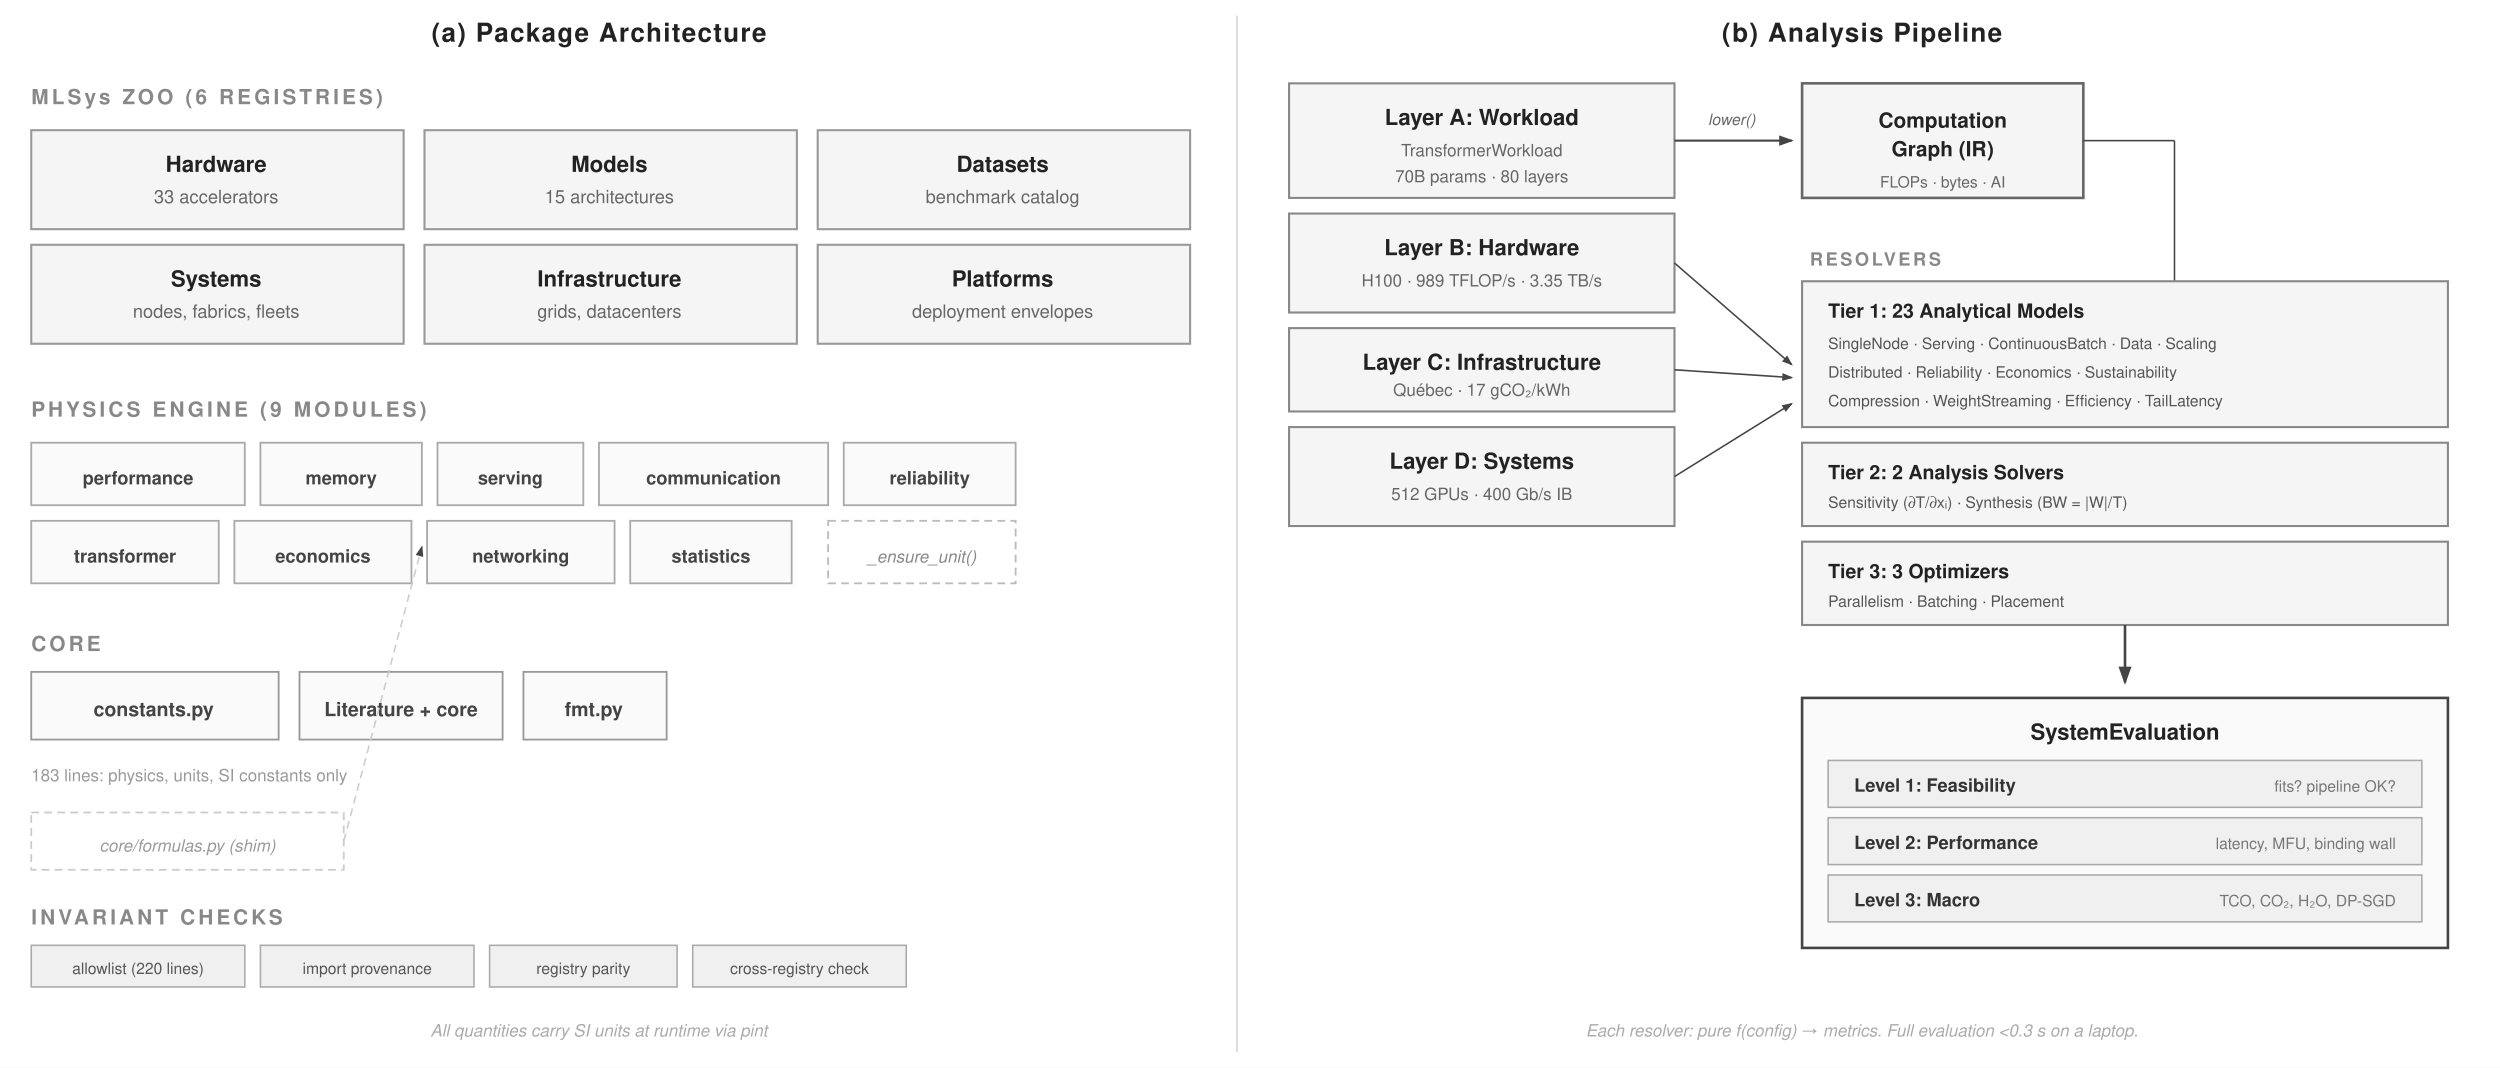
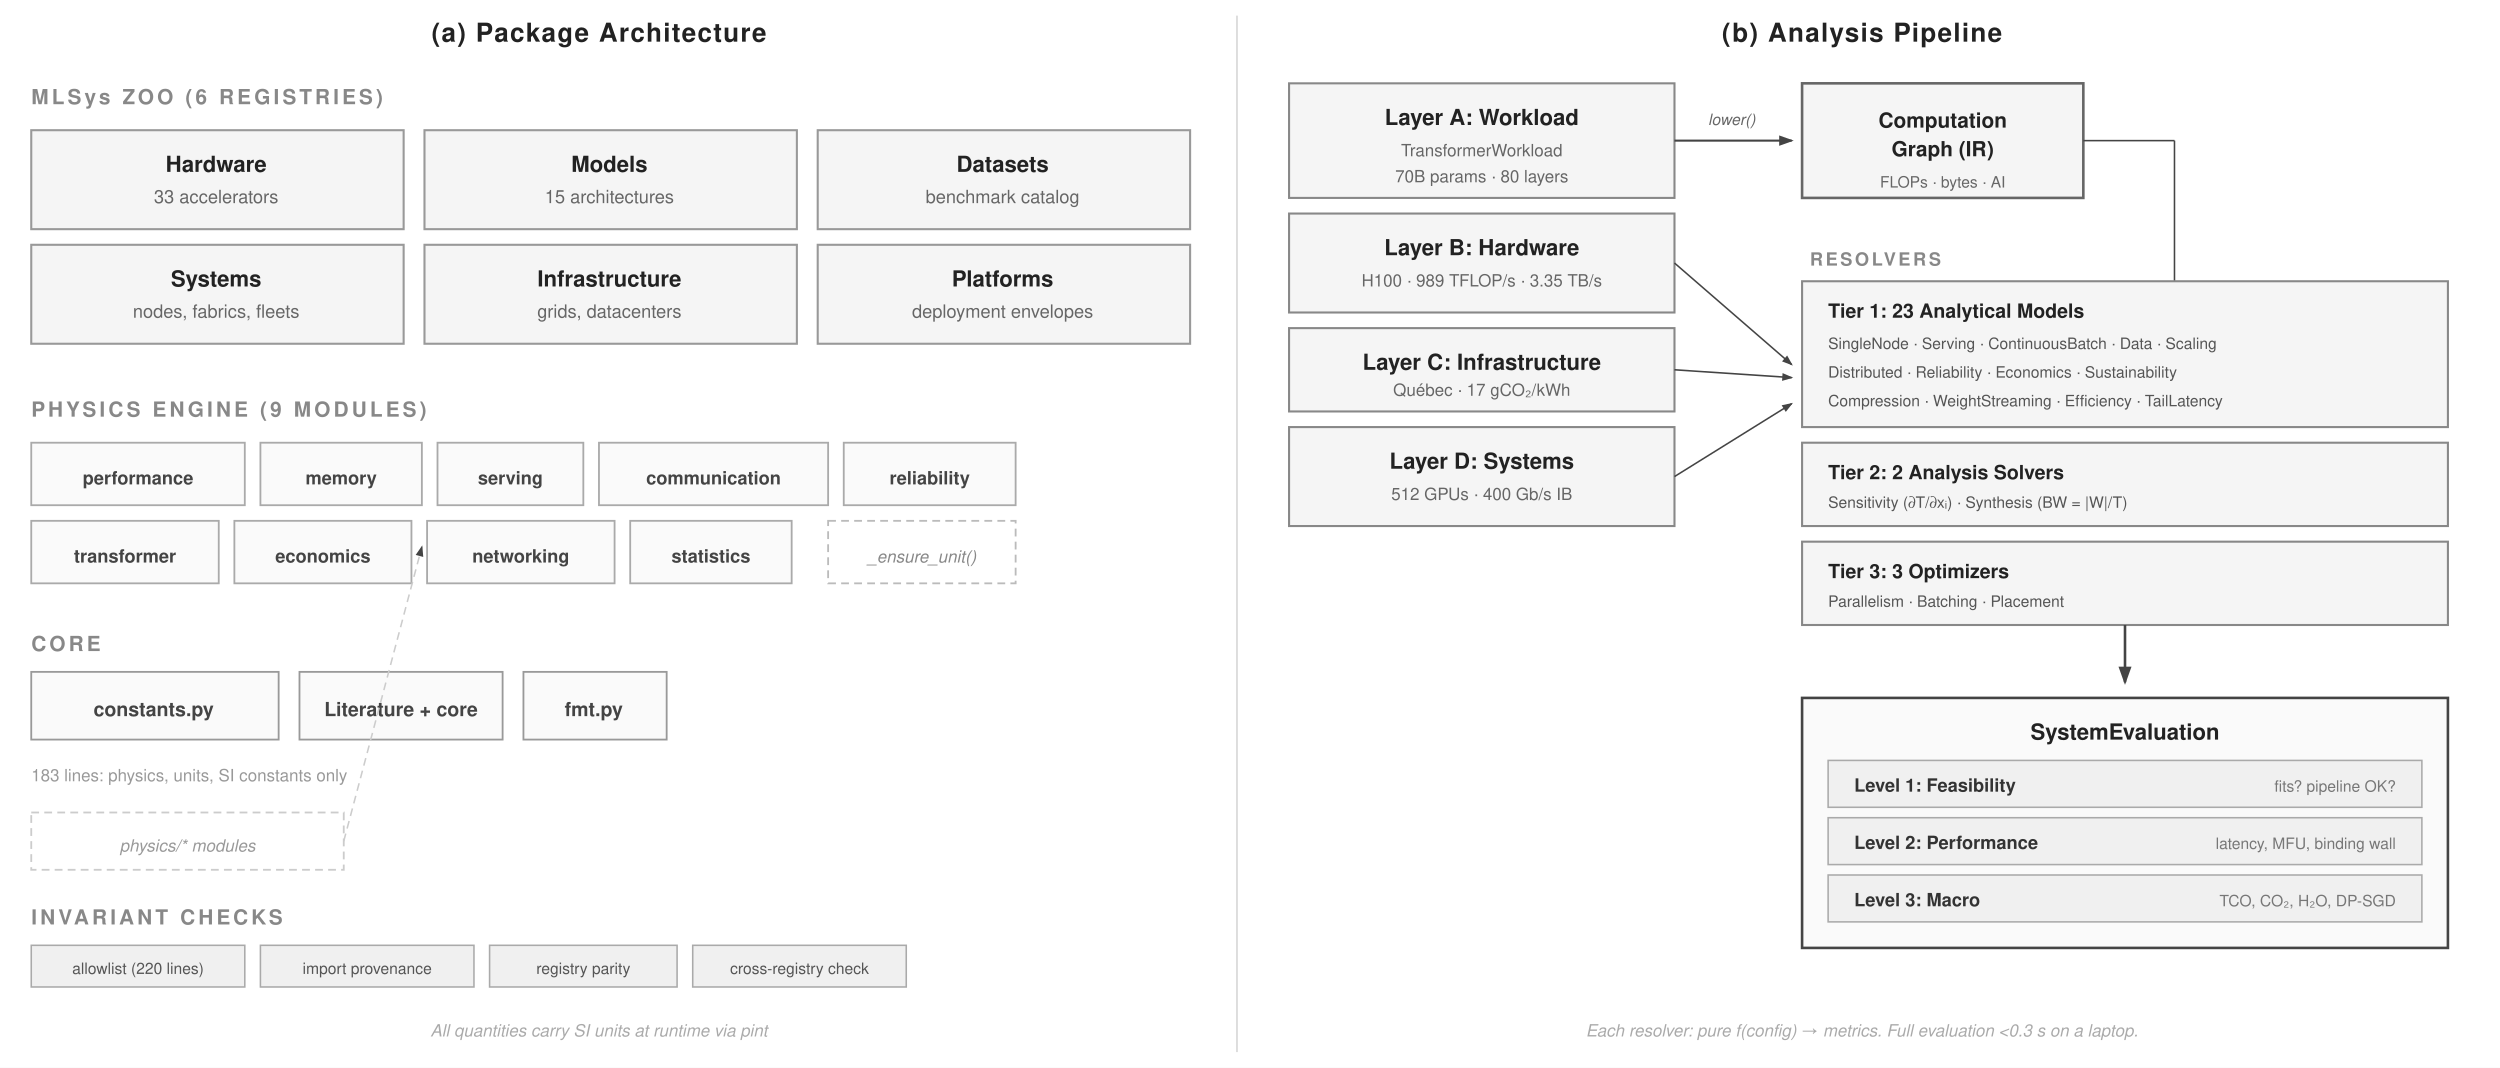
<svg xmlns="http://www.w3.org/2000/svg" viewBox="0 0 960 410" font-family="Helvetica Neue, Helvetica, Arial, sans-serif">
  <rect width="960" height="410" fill="#fff" />
  <defs>
    <marker id="arrow" markerWidth="7" markerHeight="5" refX="6" refY="2.5" orient="auto">
      <path d="M0,0 L7,2.5 L0,5 Z" fill="#444" />
    </marker>
    <marker id="arrow-accent" markerWidth="7" markerHeight="5" refX="6" refY="2.5" orient="auto">
      <path d="M0,0 L7,2.5 L0,5 Z" fill="#a31f34" />
    </marker>
  </defs>
  <text x="230" y="16" text-anchor="middle" font-size="10" font-weight="700" fill="#222" letter-spacing="0.5">(a) Package Architecture</text>
  <text x="715" y="16" text-anchor="middle" font-size="10" font-weight="700" fill="#222" letter-spacing="0.5">(b) Analysis Pipeline</text>
  <line x1="475" y1="6" x2="475" y2="404" stroke="#ccc" stroke-width="0.5" />
  <text x="12" y="40" font-size="8" font-weight="700" fill="#888" letter-spacing="1.2">MLSys ZOO (6 REGISTRIES)</text>
  <rect x="12" y="50" width="143" height="38" fill="#f5f5f5" stroke="#999" stroke-width="0.8" />
  <text x="83" y="66" text-anchor="middle" font-size="8.5" font-weight="700" fill="#222">Hardware</text>
  <text x="83" y="78" text-anchor="middle" font-size="7" fill="#666">33 accelerators</text>
  <rect x="163" y="50" width="143" height="38" fill="#f5f5f5" stroke="#999" stroke-width="0.8" />
  <text x="234" y="66" text-anchor="middle" font-size="8.5" font-weight="700" fill="#222">Models</text>
  <text x="234" y="78" text-anchor="middle" font-size="7" fill="#666">15 architectures</text>
  <rect x="314" y="50" width="143" height="38" fill="#f5f5f5" stroke="#999" stroke-width="0.8" />
  <text x="385" y="66" text-anchor="middle" font-size="8.5" font-weight="700" fill="#222">Datasets</text>
  <text x="385" y="78" text-anchor="middle" font-size="7" fill="#666">benchmark catalog</text>
  <rect x="12" y="94" width="143" height="38" fill="#f5f5f5" stroke="#999" stroke-width="0.8" />
  <text x="83" y="110" text-anchor="middle" font-size="8.5" font-weight="700" fill="#222">Systems</text>
  <text x="83" y="122" text-anchor="middle" font-size="7" fill="#666">nodes, fabrics, fleets</text>
  <rect x="163" y="94" width="143" height="38" fill="#f5f5f5" stroke="#999" stroke-width="0.8" />
  <text x="234" y="110" text-anchor="middle" font-size="8.5" font-weight="700" fill="#222">Infrastructure</text>
  <text x="234" y="122" text-anchor="middle" font-size="7" fill="#666">grids, datacenters</text>
  <rect x="314" y="94" width="143" height="38" fill="#f5f5f5" stroke="#999" stroke-width="0.8" />
  <text x="385" y="110" text-anchor="middle" font-size="8.5" font-weight="700" fill="#222">Platforms</text>
  <text x="385" y="122" text-anchor="middle" font-size="7" fill="#666">deployment envelopes</text>
  <text x="12" y="160" font-size="8" font-weight="700" fill="#888" letter-spacing="1.2">PHYSICS ENGINE (9 MODULES)</text>
  <rect x="12" y="170" width="82" height="24" fill="#fafafa" stroke="#aaa" stroke-width="0.7" />
  <text x="53" y="186" text-anchor="middle" font-size="7" font-weight="600" fill="#444">performance</text>
  <rect x="100" y="170" width="62" height="24" fill="#fafafa" stroke="#aaa" stroke-width="0.7" />
  <text x="131" y="186" text-anchor="middle" font-size="7" font-weight="600" fill="#444">memory</text>
  <rect x="168" y="170" width="56" height="24" fill="#fafafa" stroke="#aaa" stroke-width="0.7" />
  <text x="196" y="186" text-anchor="middle" font-size="7" font-weight="600" fill="#444">serving</text>
  <rect x="230" y="170" width="88" height="24" fill="#fafafa" stroke="#aaa" stroke-width="0.7" />
  <text x="274" y="186" text-anchor="middle" font-size="7" font-weight="600" fill="#444">communication</text>
  <rect x="324" y="170" width="66" height="24" fill="#fafafa" stroke="#aaa" stroke-width="0.7" />
  <text x="357" y="186" text-anchor="middle" font-size="7" font-weight="600" fill="#444">reliability</text>
  <rect x="12" y="200" width="72" height="24" fill="#fafafa" stroke="#aaa" stroke-width="0.7" />
  <text x="48" y="216" text-anchor="middle" font-size="7" font-weight="600" fill="#444">transformer</text>
  <rect x="90" y="200" width="68" height="24" fill="#fafafa" stroke="#aaa" stroke-width="0.7" />
  <text x="124" y="216" text-anchor="middle" font-size="7" font-weight="600" fill="#444">economics</text>
  <rect x="164" y="200" width="72" height="24" fill="#fafafa" stroke="#aaa" stroke-width="0.7" />
  <text x="200" y="216" text-anchor="middle" font-size="7" font-weight="600" fill="#444">networking</text>
  <rect x="242" y="200" width="62" height="24" fill="#fafafa" stroke="#aaa" stroke-width="0.7" />
  <text x="273" y="216" text-anchor="middle" font-size="7" font-weight="600" fill="#444">statistics</text>
  <rect x="318" y="200" width="72" height="24" fill="#fff" stroke="#bbb" stroke-width="0.7" stroke-dasharray="3,2" />
  <text x="354" y="216" text-anchor="middle" font-size="6.5" font-style="italic" fill="#888">_ensure_unit()</text>
  <text x="12" y="250" font-size="8" font-weight="700" fill="#888" letter-spacing="1.2">CORE</text>
  <rect x="12" y="258" width="95" height="26" fill="#fafafa" stroke="#999" stroke-width="0.7" />
  <text x="59" y="275" text-anchor="middle" font-size="7.5" font-weight="600" fill="#444">constants.py</text>
  <rect x="115" y="258" width="78" height="26" fill="#fafafa" stroke="#999" stroke-width="0.7" />
  <text x="154" y="275" text-anchor="middle" font-size="7.5" font-weight="600" fill="#444">Literature + core</text>
  <rect x="201" y="258" width="55" height="26" fill="#fafafa" stroke="#999" stroke-width="0.7" />
  <text x="228" y="275" text-anchor="middle" font-size="7.5" font-weight="600" fill="#444">fmt.py</text>
  <text x="12" y="300" font-size="6.5" fill="#999">183 lines: physics, units, SI constants only</text>
  <rect x="12" y="312" width="120" height="22" fill="#fff" stroke="#ccc" stroke-width="0.7" stroke-dasharray="3,2" />
-   <text x="72" y="327" text-anchor="middle" font-size="6.5" font-style="italic" fill="#999">core/formulas.py (shim)</text>
+   <text x="72" y="327" text-anchor="middle" font-size="6.5" font-style="italic" fill="#999">physics/* modules</text>
  <line x1="132" y1="323" x2="162" y2="210" stroke="#ccc" stroke-width="0.6" stroke-dasharray="3,2" marker-end="url(#arrow)" />
  <text x="12" y="355" font-size="8" font-weight="700" fill="#888" letter-spacing="1.2">INVARIANT CHECKS</text>
  <rect x="12" y="363" width="82" height="16" fill="#f0f0f0" stroke="#aaa" stroke-width="0.6" />
  <text x="53" y="374" text-anchor="middle" font-size="6" fill="#555">allowlist (220 lines)</text>
  <rect x="100" y="363" width="82" height="16" fill="#f0f0f0" stroke="#aaa" stroke-width="0.6" />
  <text x="141" y="374" text-anchor="middle" font-size="6" fill="#555">import provenance</text>
  <rect x="188" y="363" width="72" height="16" fill="#f0f0f0" stroke="#aaa" stroke-width="0.6" />
  <text x="224" y="374" text-anchor="middle" font-size="6" fill="#555">registry parity</text>
  <rect x="266" y="363" width="82" height="16" fill="#f0f0f0" stroke="#aaa" stroke-width="0.6" />
  <text x="307" y="374" text-anchor="middle" font-size="6" fill="#555">cross-registry check</text>
  <text x="230" y="398" text-anchor="middle" font-size="6.5" font-style="italic" fill="#aaa">All quantities carry SI units at runtime via pint</text>
  <rect x="495" y="32" width="148" height="44" fill="#f5f5f5" stroke="#888" stroke-width="0.8" />
  <text x="569" y="48" text-anchor="middle" font-size="8.5" font-weight="700" fill="#222">Layer A: Workload</text>
  <text x="569" y="60" text-anchor="middle" font-size="6.5" fill="#666">TransformerWorkload</text>
  <text x="569" y="70" text-anchor="middle" font-size="6.5" fill="#666">70B params · 80 layers</text>
  <rect x="495" y="82" width="148" height="38" fill="#f5f5f5" stroke="#888" stroke-width="0.8" />
  <text x="569" y="98" text-anchor="middle" font-size="8.5" font-weight="700" fill="#222">Layer B: Hardware</text>
  <text x="569" y="110" text-anchor="middle" font-size="6.5" fill="#666">H100 · 989 TFLOP/s · 3.35 TB/s</text>
  <rect x="495" y="126" width="148" height="32" fill="#f5f5f5" stroke="#888" stroke-width="0.8" />
  <text x="569" y="142" text-anchor="middle" font-size="8.5" font-weight="700" fill="#222">Layer C: Infrastructure</text>
  <text x="569" y="152" text-anchor="middle" font-size="6.5" fill="#666">Québec · 17 gCO₂/kWh</text>
  <rect x="495" y="164" width="148" height="38" fill="#f5f5f5" stroke="#888" stroke-width="0.8" />
  <text x="569" y="180" text-anchor="middle" font-size="8.5" font-weight="700" fill="#222">Layer D: Systems</text>
  <text x="569" y="192" text-anchor="middle" font-size="6.5" fill="#666">512 GPUs · 400 Gb/s IB</text>
  <line x1="643" y1="54" x2="688" y2="54" stroke="#444" stroke-width="0.8" marker-end="url(#arrow)" />
  <text x="665" y="48" text-anchor="middle" font-size="6" font-style="italic" fill="#666">lower()</text>
  <rect x="692" y="32" width="108" height="44" fill="#f5f5f5" stroke="#666" stroke-width="1" />
  <text x="746" y="49" text-anchor="middle" font-size="8" font-weight="700" fill="#222">Computation</text>
  <text x="746" y="60" text-anchor="middle" font-size="8" font-weight="700" fill="#222">Graph (IR)</text>
  <text x="746" y="72" text-anchor="middle" font-size="6" fill="#666">FLOPs · bytes · AI</text>
  <line x1="643" y1="101" x2="688" y2="140" stroke="#444" stroke-width="0.6" marker-end="url(#arrow)" />
  <line x1="643" y1="142" x2="688" y2="145" stroke="#444" stroke-width="0.6" marker-end="url(#arrow)" />
  <line x1="643" y1="183" x2="688" y2="155" stroke="#444" stroke-width="0.6" marker-end="url(#arrow)" />
  <line x1="800" y1="54" x2="835" y2="54" stroke="#444" stroke-width="0.6" />
  <line x1="835" y1="54" x2="835" y2="125" stroke="#444" stroke-width="0.6" marker-end="url(#arrow)" />
  <text x="695" y="102" font-size="7" font-weight="700" fill="#888" letter-spacing="1">RESOLVERS</text>
  <rect x="692" y="108" width="248" height="56" fill="#f5f5f5" stroke="#888" stroke-width="0.8" />
  <text x="702" y="122" font-size="7.5" font-weight="700" fill="#222">Tier 1: 23 Analytical Models</text>
  <text x="702" y="134" font-size="6" fill="#555">SingleNode · Serving · ContinuousBatch · Data · Scaling</text>
  <text x="702" y="145" font-size="6" fill="#555">Distributed · Reliability · Economics · Sustainability</text>
  <text x="702" y="156" font-size="6" fill="#555">Compression · WeightStreaming · Efficiency · TailLatency</text>
  <rect x="692" y="170" width="248" height="32" fill="#f5f5f5" stroke="#888" stroke-width="0.8" />
  <text x="702" y="184" font-size="7.5" font-weight="700" fill="#222">Tier 2: 2 Analysis Solvers</text>
  <text x="702" y="195" font-size="6" fill="#555">Sensitivity (∂T/∂xᵢ) · Synthesis (BW = |W|/T)</text>
  <rect x="692" y="208" width="248" height="32" fill="#f5f5f5" stroke="#888" stroke-width="0.8" />
  <text x="702" y="222" font-size="7.5" font-weight="700" fill="#222">Tier 3: 3 Optimizers</text>
  <text x="702" y="233" font-size="6" fill="#555">Parallelism · Batching · Placement</text>
  <line x1="816" y1="240" x2="816" y2="262" stroke="#444" stroke-width="1" marker-end="url(#arrow)" />
  <rect x="692" y="268" width="248" height="96" fill="#fafafa" stroke="#444" stroke-width="1" />
  <text x="816" y="284" text-anchor="middle" font-size="8.5" font-weight="700" fill="#222">SystemEvaluation</text>
  <rect x="702" y="292" width="228" height="18" fill="#f0f0f0" stroke="#aaa" stroke-width="0.6" />
  <text x="712" y="304" font-size="7" font-weight="600" fill="#333">Level 1: Feasibility</text>
  <text x="920" y="304" text-anchor="end" font-size="6" fill="#777">fits? pipeline OK?</text>
  <rect x="702" y="314" width="228" height="18" fill="#f0f0f0" stroke="#aaa" stroke-width="0.6" />
  <text x="712" y="326" font-size="7" font-weight="600" fill="#333">Level 2: Performance</text>
  <text x="920" y="326" text-anchor="end" font-size="6" fill="#777">latency, MFU, binding wall</text>
  <rect x="702" y="336" width="228" height="18" fill="#f0f0f0" stroke="#aaa" stroke-width="0.6" />
  <text x="712" y="348" font-size="7" font-weight="600" fill="#333">Level 3: Macro</text>
  <text x="920" y="348" text-anchor="end" font-size="6" fill="#777">TCO, CO₂, H₂O, DP-SGD</text>
  <text x="715" y="398" text-anchor="middle" font-size="6.5" font-style="italic" fill="#aaa">Each resolver: pure f(config) → metrics. Full evaluation &lt;0.3 s on a laptop.</text>
</svg>
